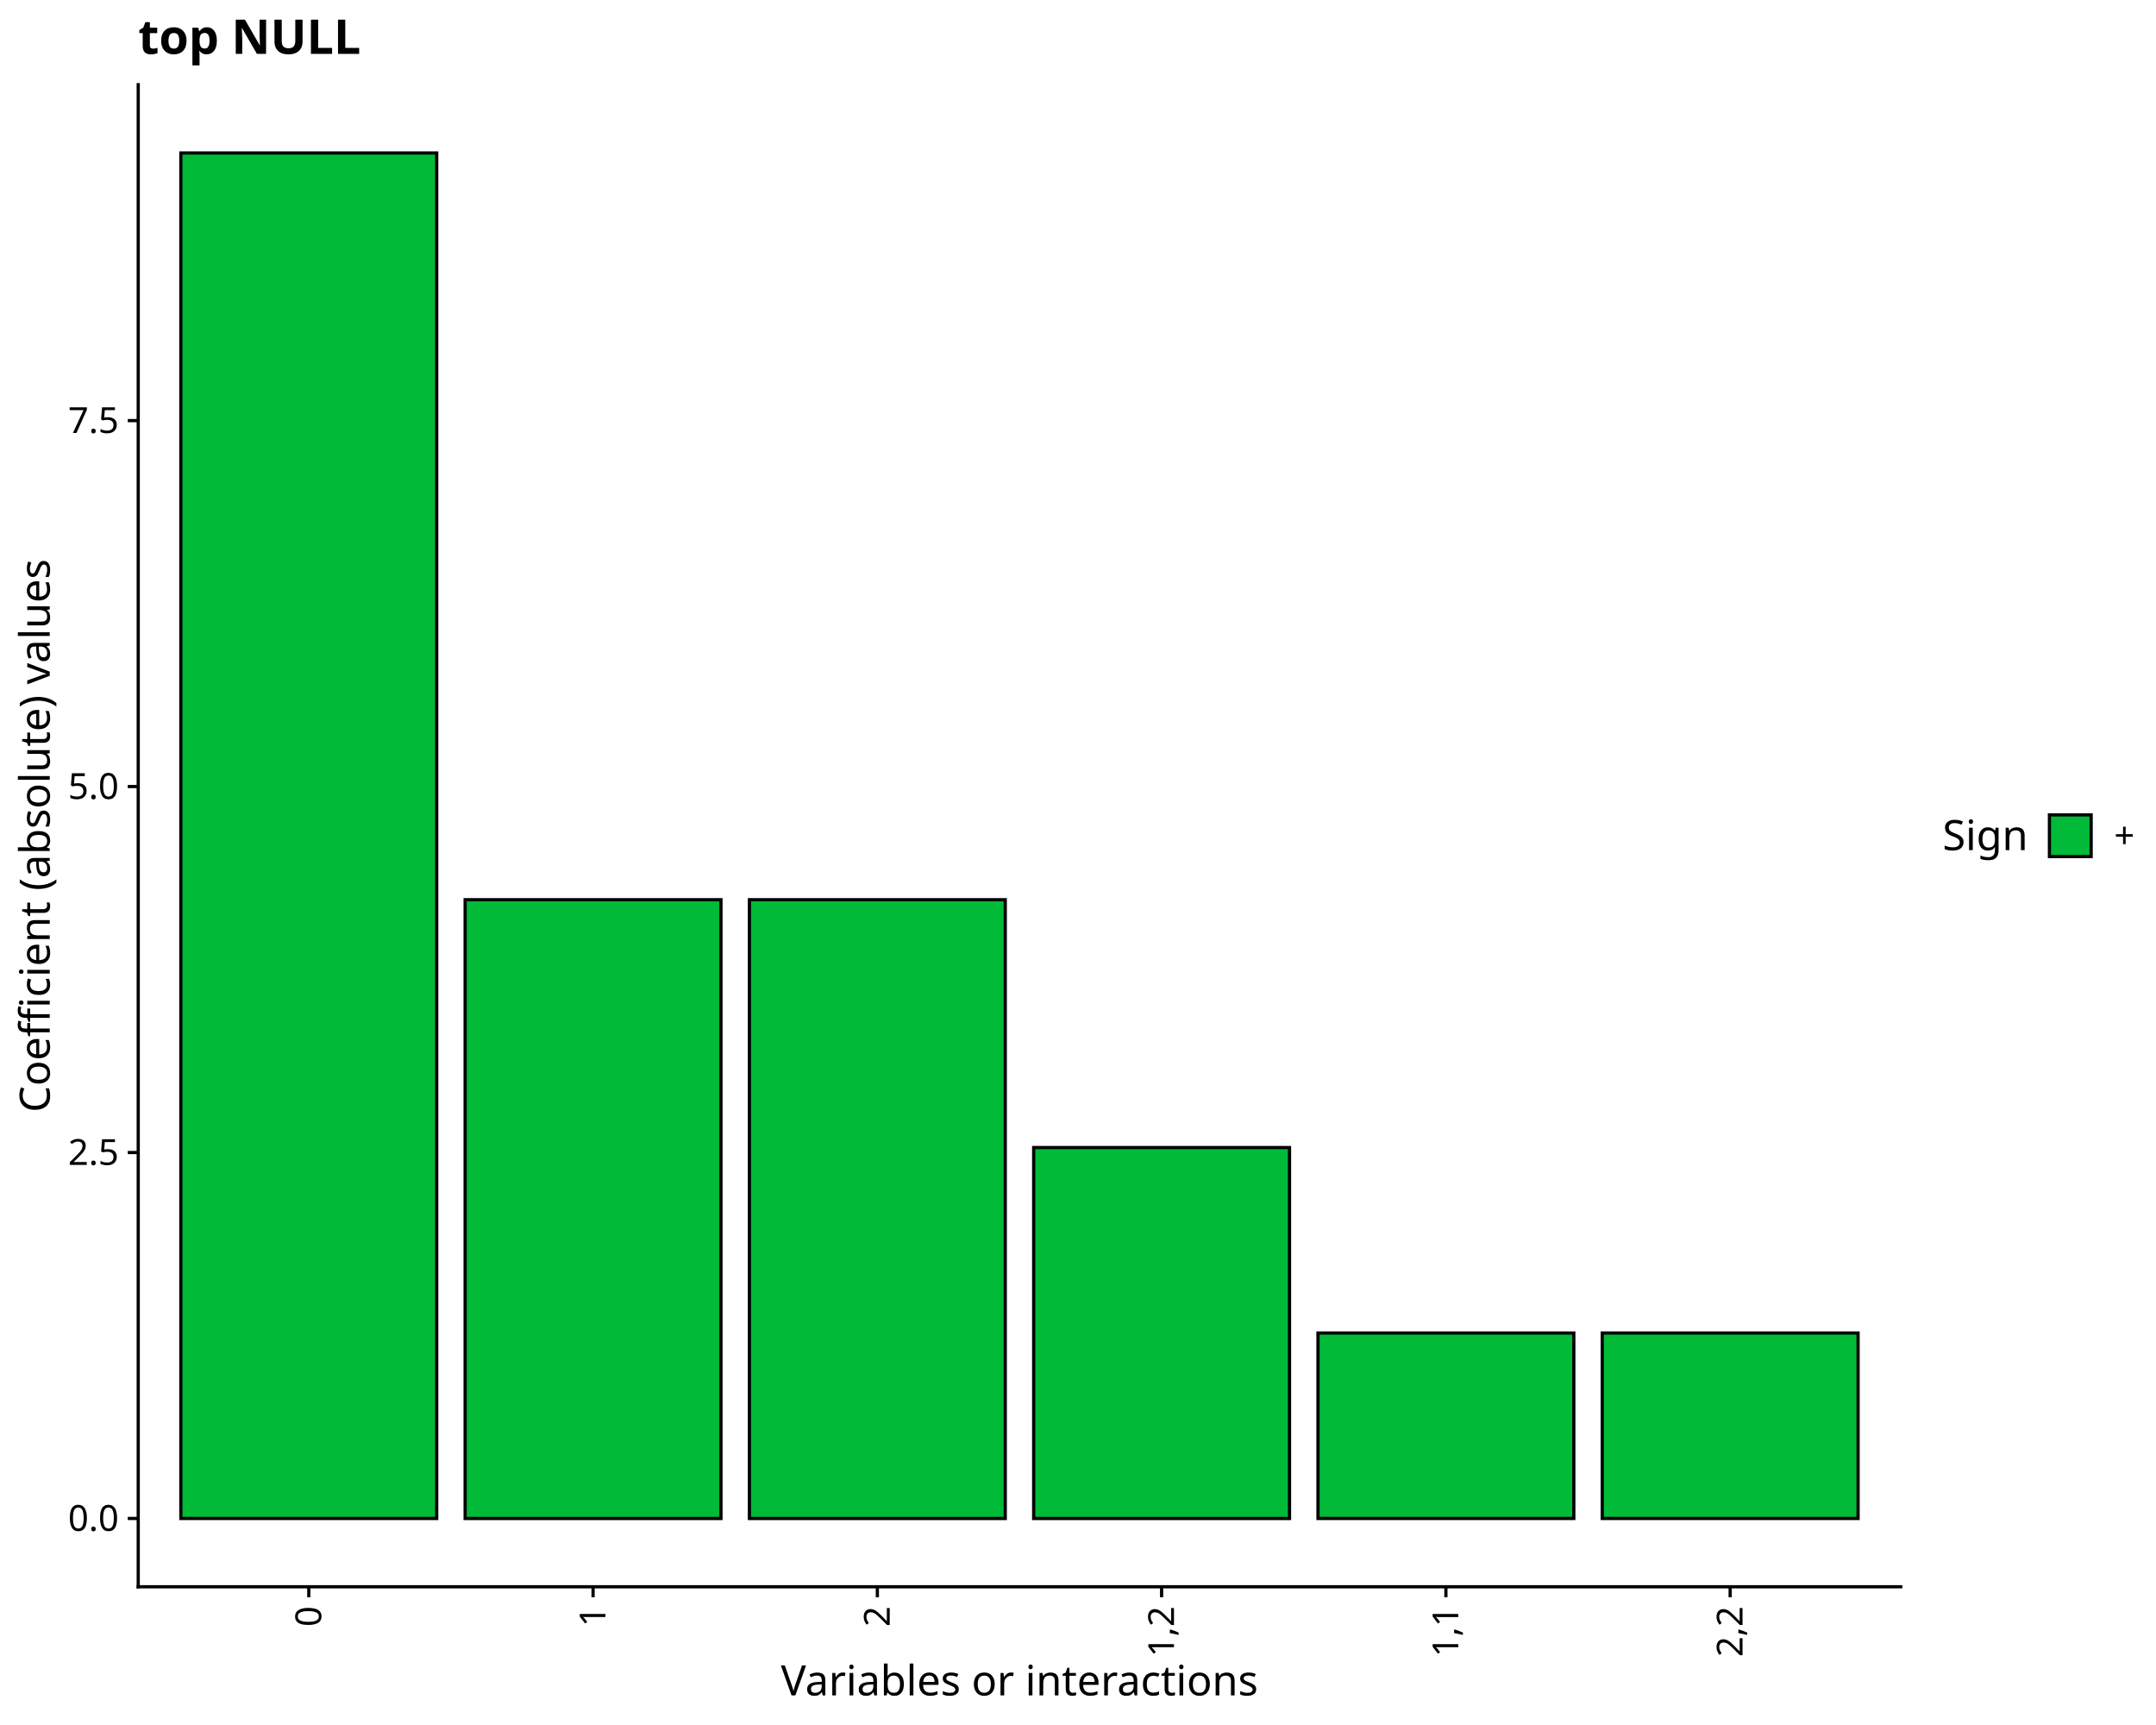
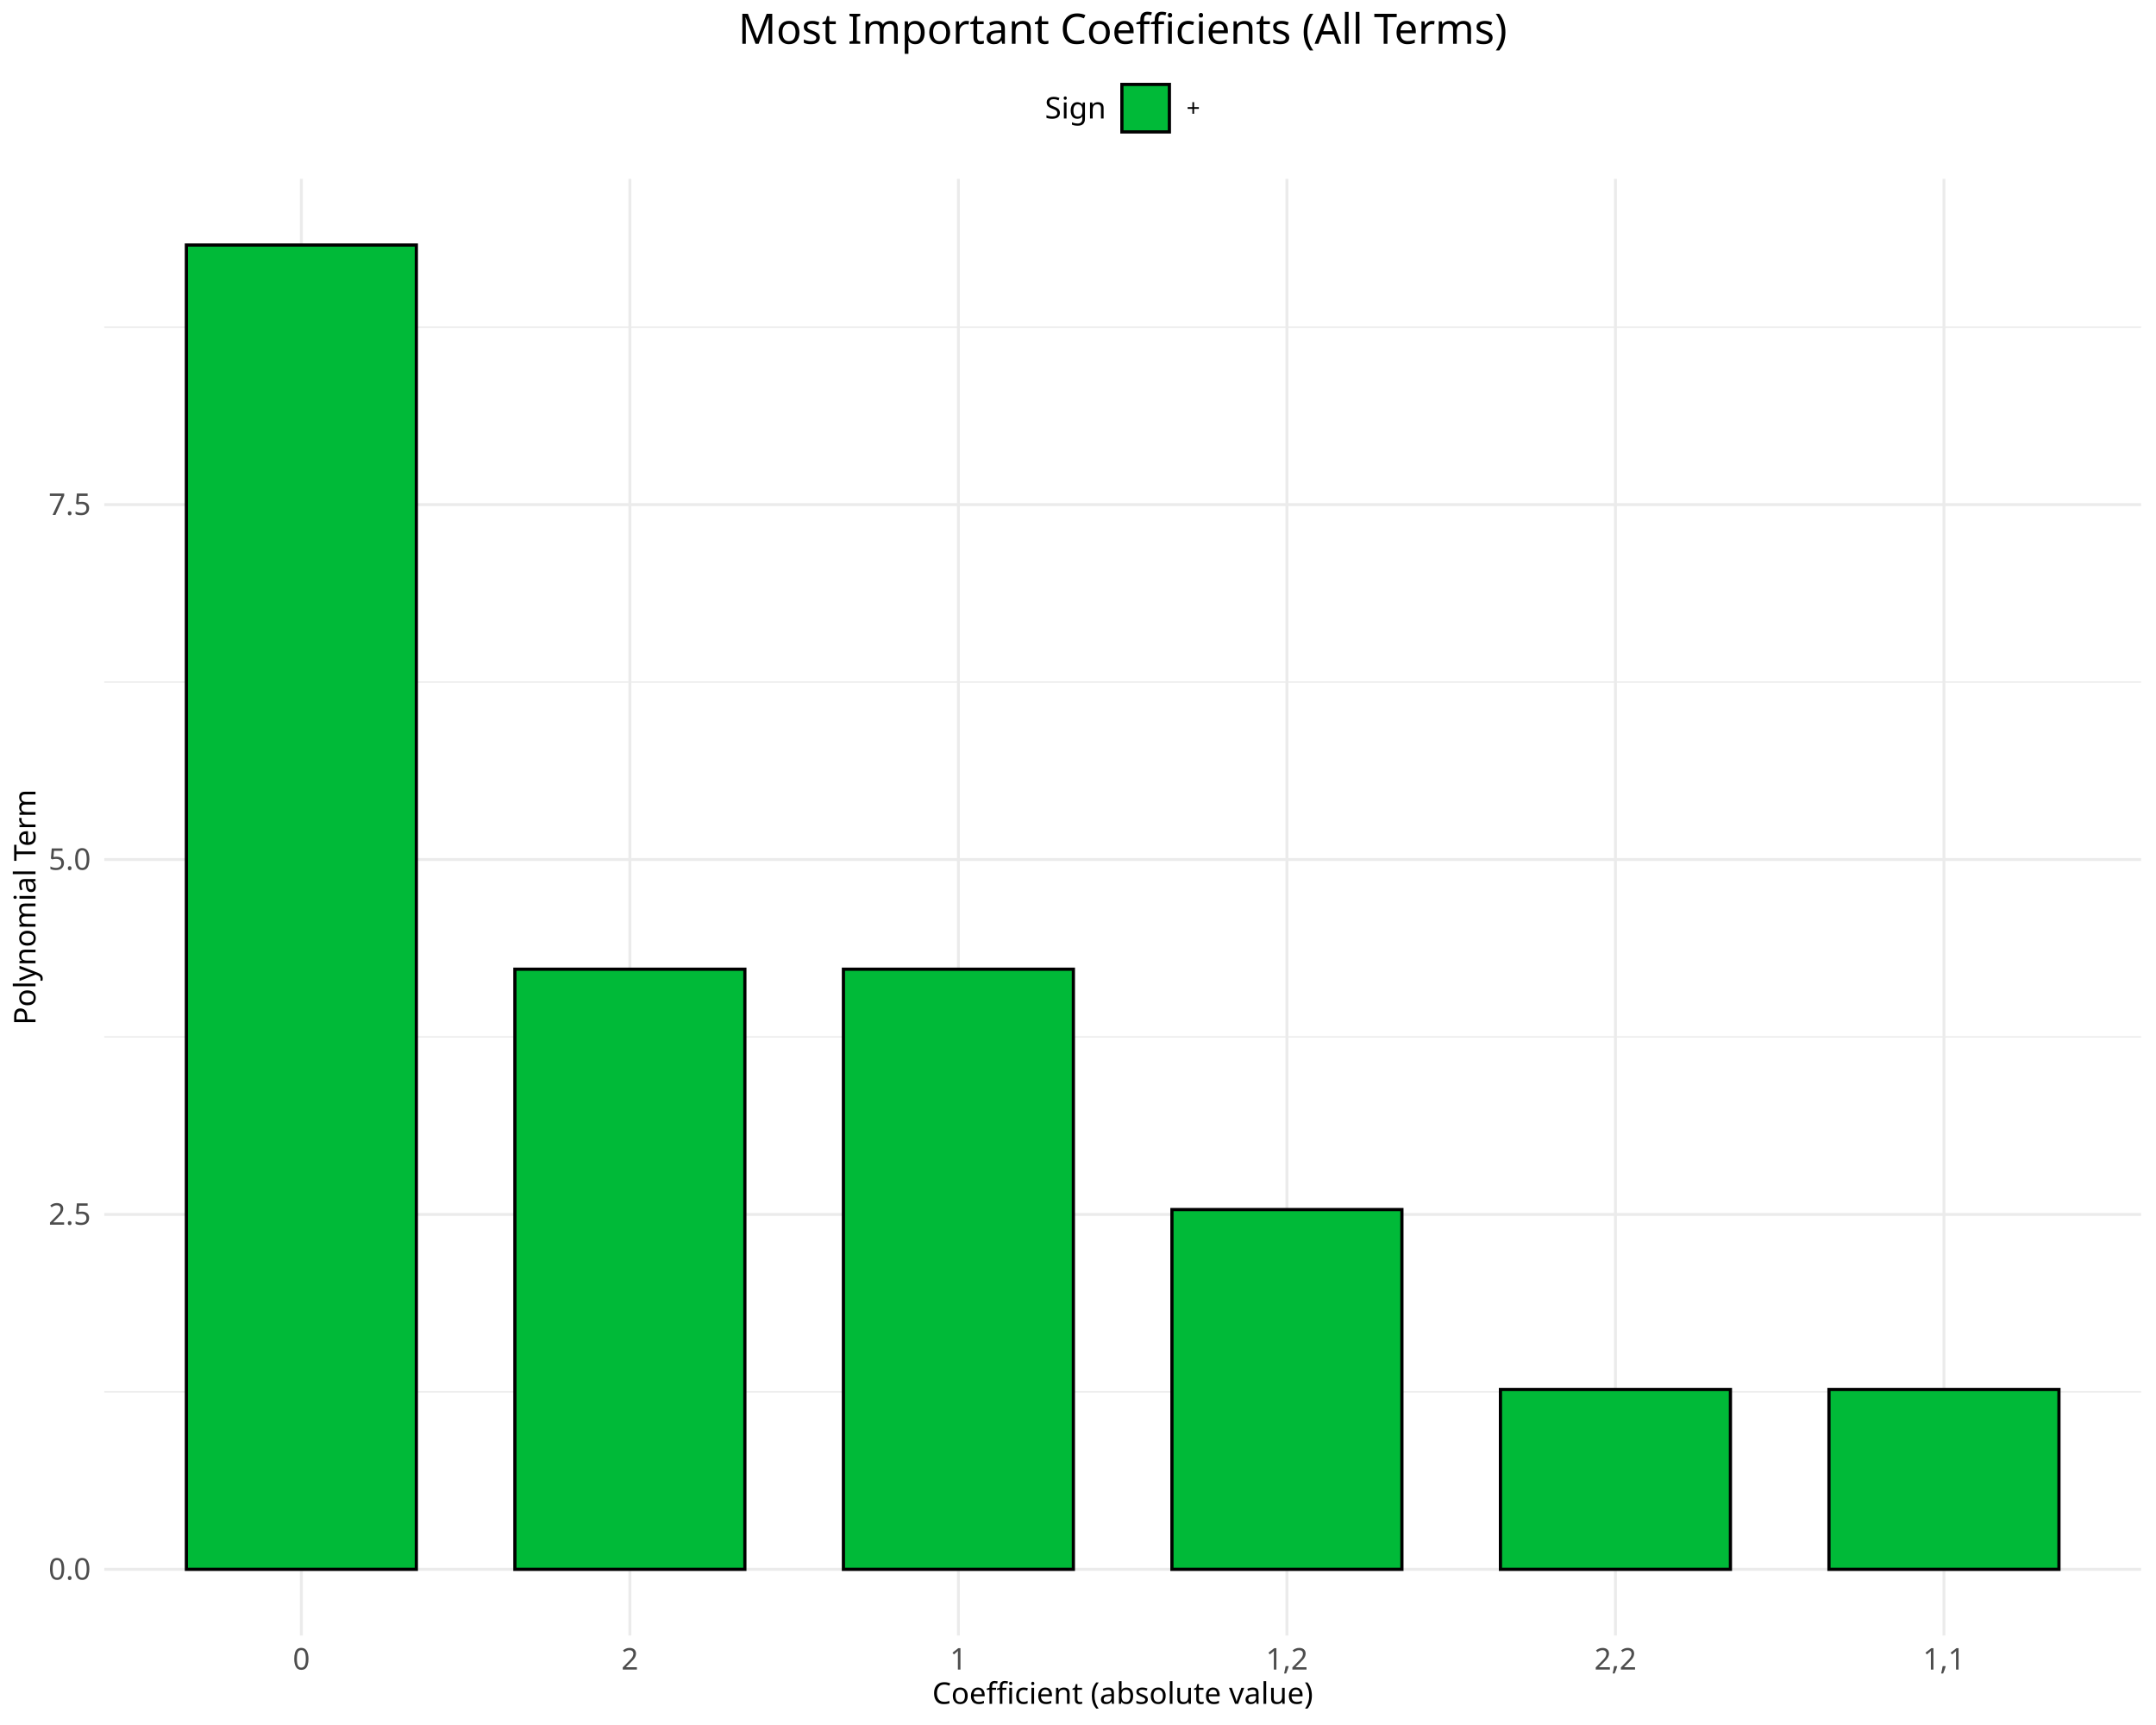
<svg xmlns="http://www.w3.org/2000/svg" class="svglite" data-engine-version="2.0" width="720.00pt" height="576.00pt" viewBox="0 0 720.00 576.00">
  <defs>
    <style type="text/css">
    .svglite line, .svglite polyline, .svglite polygon, .svglite path, .svglite rect, .svglite circle {
      fill: none;
      stroke: #000000;
      stroke-linecap: round;
      stroke-linejoin: round;
      stroke-miterlimit: 10.00;
    }
  </style>
  </defs>
  <rect width="100%" height="100%" style="stroke: none; fill: #FFFFFF;" />
  <defs>
    <clipPath id="cpMC4wMHw3MjAuMDB8MC4wMHw1NzYuMDA=">
      <rect x="0.00" y="0.00" width="720.00" height="576.00" />
    </clipPath>
  </defs>
  <g clip-path="url(#cpMC4wMHw3MjAuMDB8MC4wMHw1NzYuMDA=)">
</g>
  <defs>
-     <clipPath id="cpNDYuMTZ8NjM0Ljc1fDI4LjI4fDUyOS44NA==">
-       <rect x="46.16" y="28.28" width="588.59" height="501.56" />
+     <clipPath id="cpMzQuODJ8NzE1LjAyfDU5LjcxfDU0Ni4xMw==">
+       <rect x="34.82" y="59.71" width="680.20" height="486.42" />
    </clipPath>
  </defs>
-   <g clip-path="url(#cpNDYuMTZ8NjM0Ljc1fDI4LjI4fDUyOS44NA==)">
-     <rect x="60.40" y="51.08" width="85.44" height="455.96" style="stroke-width: 1.07; stroke-linecap: butt; stroke-linejoin: miter; fill: #00BA38;" />
-     <rect x="155.33" y="300.42" width="85.44" height="206.63" style="stroke-width: 1.07; stroke-linecap: butt; stroke-linejoin: miter; fill: #00BA38;" />
-     <rect x="250.27" y="300.42" width="85.44" height="206.63" style="stroke-width: 1.07; stroke-linecap: butt; stroke-linejoin: miter; fill: #00BA38;" />
-     <rect x="345.20" y="383.18" width="85.44" height="123.87" style="stroke-width: 1.07; stroke-linecap: butt; stroke-linejoin: miter; fill: #00BA38;" />
-     <rect x="440.14" y="445.11" width="85.44" height="61.93" style="stroke-width: 1.07; stroke-linecap: butt; stroke-linejoin: miter; fill: #00BA38;" />
-     <rect x="535.07" y="445.11" width="85.44" height="61.93" style="stroke-width: 1.07; stroke-linecap: butt; stroke-linejoin: miter; fill: #00BA38;" />
+   <g clip-path="url(#cpMzQuODJ8NzE1LjAyfDU5LjcxfDU0Ni4xMw==)">
+     <polyline points="34.82,464.76 715.02,464.76 " style="stroke-width: 0.48; stroke: #EBEBEB; stroke-linecap: butt;" />
+     <polyline points="34.82,346.25 715.02,346.25 " style="stroke-width: 0.48; stroke: #EBEBEB; stroke-linecap: butt;" />
+     <polyline points="34.82,227.74 715.02,227.74 " style="stroke-width: 0.48; stroke: #EBEBEB; stroke-linecap: butt;" />
+     <polyline points="34.82,109.23 715.02,109.23 " style="stroke-width: 0.48; stroke: #EBEBEB; stroke-linecap: butt;" />
+     <polyline points="34.82,524.02 715.02,524.02 " style="stroke-width: 0.97; stroke: #EBEBEB; stroke-linecap: butt;" />
+     <polyline points="34.82,405.51 715.02,405.51 " style="stroke-width: 0.97; stroke: #EBEBEB; stroke-linecap: butt;" />
+     <polyline points="34.82,287.00 715.02,287.00 " style="stroke-width: 0.97; stroke: #EBEBEB; stroke-linecap: butt;" />
+     <polyline points="34.82,168.49 715.02,168.49 " style="stroke-width: 0.97; stroke: #EBEBEB; stroke-linecap: butt;" />
+     <polyline points="100.64,546.13 100.64,59.71 " style="stroke-width: 0.97; stroke: #EBEBEB; stroke-linecap: butt;" />
+     <polyline points="210.35,546.13 210.35,59.71 " style="stroke-width: 0.97; stroke: #EBEBEB; stroke-linecap: butt;" />
+     <polyline points="320.06,546.13 320.06,59.71 " style="stroke-width: 0.97; stroke: #EBEBEB; stroke-linecap: butt;" />
+     <polyline points="429.77,546.13 429.77,59.71 " style="stroke-width: 0.97; stroke: #EBEBEB; stroke-linecap: butt;" />
+     <polyline points="539.48,546.13 539.48,59.71 " style="stroke-width: 0.97; stroke: #EBEBEB; stroke-linecap: butt;" />
+     <polyline points="649.19,546.13 649.19,59.71 " style="stroke-width: 0.97; stroke: #EBEBEB; stroke-linecap: butt;" />
+     <rect x="62.24" y="81.82" width="76.80" height="442.20" style="stroke-width: 1.07; stroke-linecap: butt; stroke-linejoin: miter; fill: #00BA38;" />
+     <rect x="171.95" y="323.63" width="76.80" height="200.39" style="stroke-width: 1.07; stroke-linecap: butt; stroke-linejoin: miter; fill: #00BA38;" />
+     <rect x="281.66" y="323.63" width="76.80" height="200.39" style="stroke-width: 1.07; stroke-linecap: butt; stroke-linejoin: miter; fill: #00BA38;" />
+     <rect x="391.37" y="403.89" width="76.80" height="120.13" style="stroke-width: 1.07; stroke-linecap: butt; stroke-linejoin: miter; fill: #00BA38;" />
+     <rect x="501.08" y="463.96" width="76.80" height="60.06" style="stroke-width: 1.07; stroke-linecap: butt; stroke-linejoin: miter; fill: #00BA38;" />
+     <rect x="610.79" y="463.96" width="76.80" height="60.06" style="stroke-width: 1.07; stroke-linecap: butt; stroke-linejoin: miter; fill: #00BA38;" />
  </g>
  <g clip-path="url(#cpMC4wMHw3MjAuMDB8MC4wMHw1NzYuMDA=)">
-     <polyline points="46.16,529.84 46.16,28.28 " style="stroke-width: 1.07; stroke-linecap: square;" />
-     <text x="39.68" y="511.17" text-anchor="end" style="font-size: 12.00px; font-family: sans;" textLength="16.68px" lengthAdjust="spacingAndGlyphs">0.0</text>
-     <text x="39.68" y="388.97" text-anchor="end" style="font-size: 12.00px; font-family: sans;" textLength="16.68px" lengthAdjust="spacingAndGlyphs">2.5</text>
-     <text x="39.68" y="266.77" text-anchor="end" style="font-size: 12.00px; font-family: sans;" textLength="16.68px" lengthAdjust="spacingAndGlyphs">5.0</text>
-     <text x="39.68" y="144.57" text-anchor="end" style="font-size: 12.00px; font-family: sans;" textLength="16.68px" lengthAdjust="spacingAndGlyphs">7.5</text>
-     <polyline points="42.67,507.04 46.16,507.04 " style="stroke-width: 1.07; stroke-linecap: butt;" />
-     <polyline points="42.67,384.84 46.16,384.84 " style="stroke-width: 1.07; stroke-linecap: butt;" />
-     <polyline points="42.67,262.64 46.16,262.64 " style="stroke-width: 1.07; stroke-linecap: butt;" />
-     <polyline points="42.67,140.44 46.16,140.44 " style="stroke-width: 1.07; stroke-linecap: butt;" />
-     <polyline points="46.16,529.84 634.75,529.84 " style="stroke-width: 1.07; stroke-linecap: square;" />
-     <polyline points="103.12,533.33 103.12,529.84 " style="stroke-width: 1.07; stroke-linecap: butt;" />
-     <polyline points="198.06,533.33 198.06,529.84 " style="stroke-width: 1.07; stroke-linecap: butt;" />
-     <polyline points="292.99,533.33 292.99,529.84 " style="stroke-width: 1.07; stroke-linecap: butt;" />
-     <polyline points="387.92,533.33 387.92,529.84 " style="stroke-width: 1.07; stroke-linecap: butt;" />
-     <polyline points="482.86,533.33 482.86,529.84 " style="stroke-width: 1.07; stroke-linecap: butt;" />
-     <polyline points="577.79,533.33 577.79,529.84 " style="stroke-width: 1.07; stroke-linecap: butt;" />
-     <text transform="translate(107.25,536.32) rotate(-90)" text-anchor="end" style="font-size: 12.00px; font-family: sans;" textLength="6.67px" lengthAdjust="spacingAndGlyphs">0</text>
-     <text transform="translate(202.18,536.32) rotate(-90)" text-anchor="end" style="font-size: 12.00px; font-family: sans;" textLength="6.67px" lengthAdjust="spacingAndGlyphs">1</text>
-     <text transform="translate(297.12,536.32) rotate(-90)" text-anchor="end" style="font-size: 12.00px; font-family: sans;" textLength="6.67px" lengthAdjust="spacingAndGlyphs">2</text>
-     <text transform="translate(392.05,536.32) rotate(-90)" text-anchor="end" style="font-size: 12.00px; font-family: sans;" textLength="16.68px" lengthAdjust="spacingAndGlyphs">1,2</text>
-     <text transform="translate(486.99,536.32) rotate(-90)" text-anchor="end" style="font-size: 12.00px; font-family: sans;" textLength="16.68px" lengthAdjust="spacingAndGlyphs">1,1</text>
-     <text transform="translate(581.92,536.32) rotate(-90)" text-anchor="end" style="font-size: 12.00px; font-family: sans;" textLength="16.68px" lengthAdjust="spacingAndGlyphs">2,2</text>
-     <text x="340.46" y="566.12" text-anchor="middle" style="font-size: 14.00px; font-family: sans;" textLength="150.20px" lengthAdjust="spacingAndGlyphs">Variables or interactions</text>
-     <text transform="translate(16.61,279.06) rotate(-90)" text-anchor="middle" style="font-size: 14.00px; font-family: sans;" textLength="176.67px" lengthAdjust="spacingAndGlyphs">Coefficient (absolute) values</text>
-     <text x="648.70" y="283.88" style="font-size: 14.00px; font-family: sans;" textLength="28.02px" lengthAdjust="spacingAndGlyphs">Sign</text>
-     <rect x="684.41" y="272.10" width="13.93" height="13.93" style="stroke-width: 1.07; stroke-linecap: butt; stroke-linejoin: miter; fill: #00BA38;" />
-     <text x="706.01" y="283.19" style="font-size: 12.00px; font-family: sans;" textLength="7.01px" lengthAdjust="spacingAndGlyphs">+</text>
-     <text x="46.16" y="17.99" style="font-size: 16.00px; font-weight: bold; font-family: sans;" textLength="67.60px" lengthAdjust="spacingAndGlyphs">top NULL</text>
+     <text x="30.33" y="527.46" text-anchor="end" style="font-size: 10.00px; fill: #4D4D4D; font-family: sans;" textLength="13.90px" lengthAdjust="spacingAndGlyphs">0.0</text>
+     <text x="30.33" y="408.95" text-anchor="end" style="font-size: 10.00px; fill: #4D4D4D; font-family: sans;" textLength="13.90px" lengthAdjust="spacingAndGlyphs">2.5</text>
+     <text x="30.33" y="290.44" text-anchor="end" style="font-size: 10.00px; fill: #4D4D4D; font-family: sans;" textLength="13.90px" lengthAdjust="spacingAndGlyphs">5.0</text>
+     <text x="30.33" y="171.93" text-anchor="end" style="font-size: 10.00px; fill: #4D4D4D; font-family: sans;" textLength="13.90px" lengthAdjust="spacingAndGlyphs">7.5</text>
+     <text x="100.64" y="557.49" text-anchor="middle" style="font-size: 10.00px; fill: #4D4D4D; font-family: sans;" textLength="5.56px" lengthAdjust="spacingAndGlyphs">0</text>
+     <text x="210.35" y="557.49" text-anchor="middle" style="font-size: 10.00px; fill: #4D4D4D; font-family: sans;" textLength="5.56px" lengthAdjust="spacingAndGlyphs">2</text>
+     <text x="320.06" y="557.49" text-anchor="middle" style="font-size: 10.00px; fill: #4D4D4D; font-family: sans;" textLength="5.56px" lengthAdjust="spacingAndGlyphs">1</text>
+     <text x="429.77" y="557.49" text-anchor="middle" style="font-size: 10.00px; fill: #4D4D4D; font-family: sans;" textLength="13.90px" lengthAdjust="spacingAndGlyphs">1,2</text>
+     <text x="539.48" y="557.49" text-anchor="middle" style="font-size: 10.00px; fill: #4D4D4D; font-family: sans;" textLength="13.90px" lengthAdjust="spacingAndGlyphs">2,2</text>
+     <text x="649.19" y="557.49" text-anchor="middle" style="font-size: 10.00px; fill: #4D4D4D; font-family: sans;" textLength="13.90px" lengthAdjust="spacingAndGlyphs">1,1</text>
+     <text x="374.92" y="568.94" text-anchor="middle" style="font-size: 10.00px; font-family: sans;" textLength="121.19px" lengthAdjust="spacingAndGlyphs">Coefficient (absolute value)</text>
+     <text transform="translate(11.86,302.92) rotate(-90)" text-anchor="middle" style="font-size: 10.00px; font-family: sans;" textLength="75.03px" lengthAdjust="spacingAndGlyphs">Polynomial Term</text>
+     <text x="348.95" y="39.57" style="font-size: 10.00px; font-family: sans;" textLength="20.02px" lengthAdjust="spacingAndGlyphs">Sign</text>
+     <rect x="374.66" y="28.19" width="15.86" height="15.86" style="stroke-width: 1.07; stroke-linecap: butt; stroke-linejoin: miter; fill: #00BA38;" />
+     <text x="396.21" y="38.88" style="font-size: 8.00px; font-family: sans;" textLength="4.68px" lengthAdjust="spacingAndGlyphs">+</text>
+     <text x="374.92" y="14.62" text-anchor="middle" style="font-size: 14.00px; font-family: sans;" textLength="242.76px" lengthAdjust="spacingAndGlyphs">Most Important Coefficients (All Terms)</text>
  </g>
</svg>
